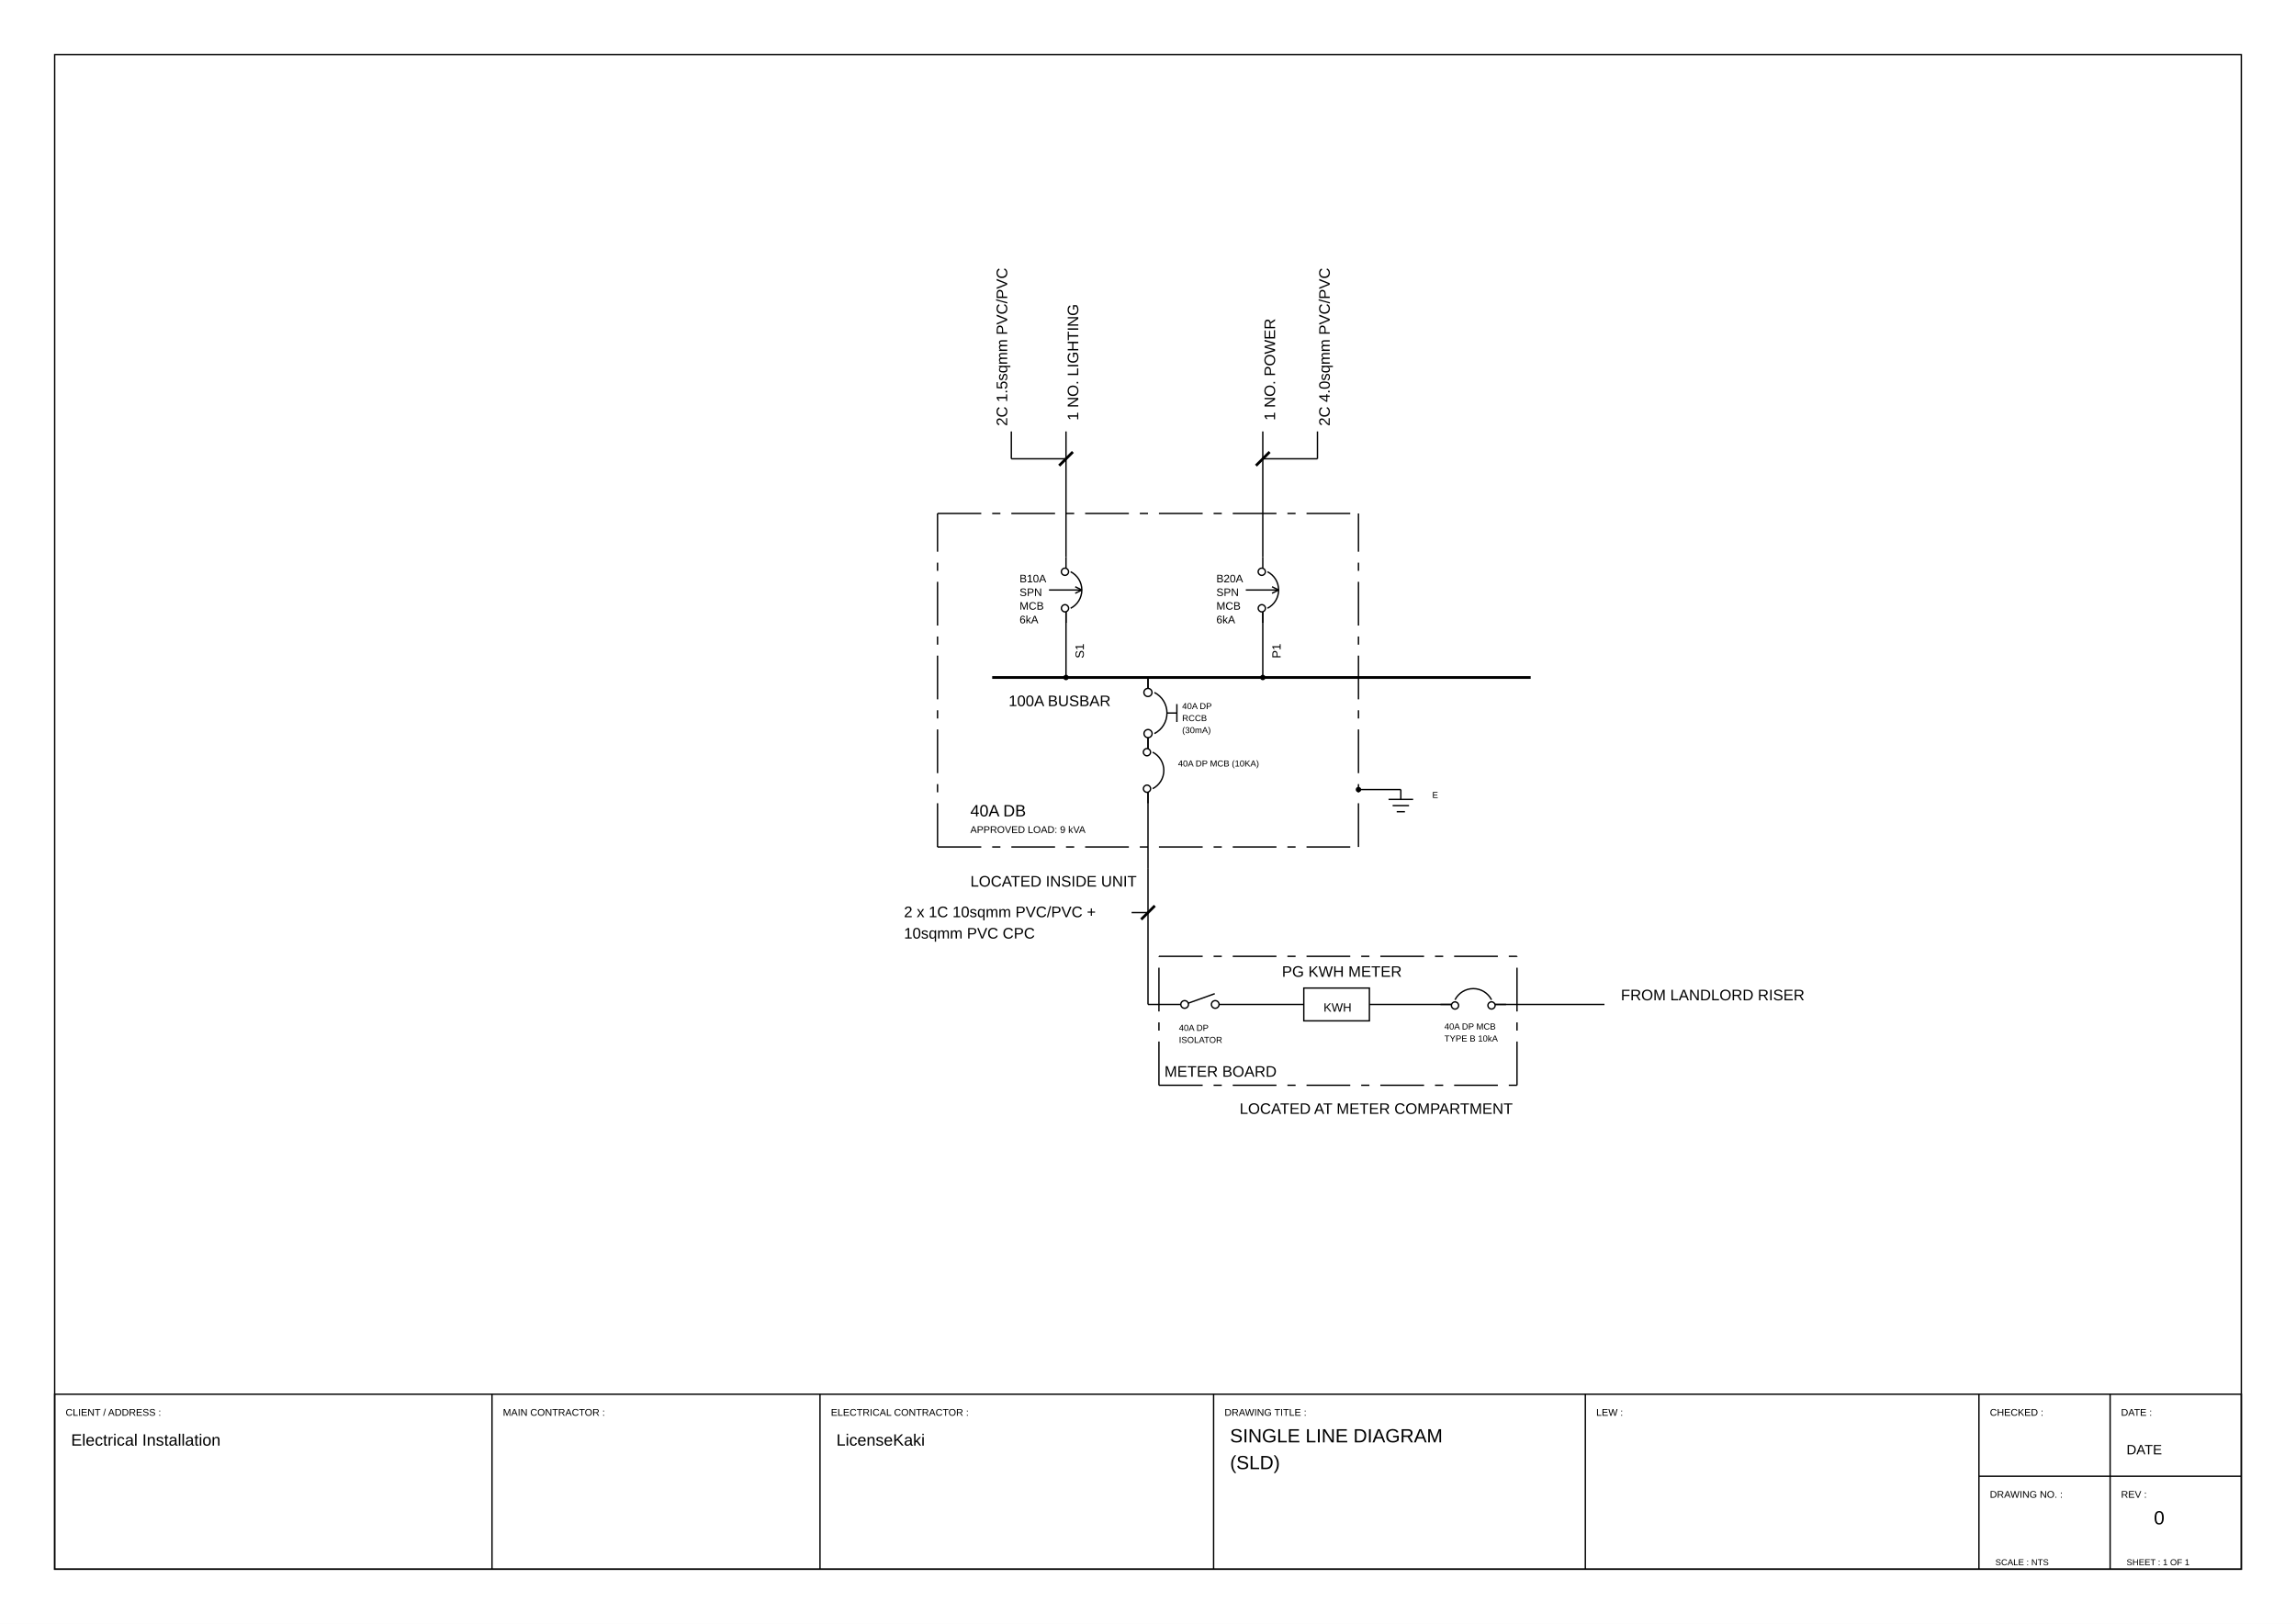
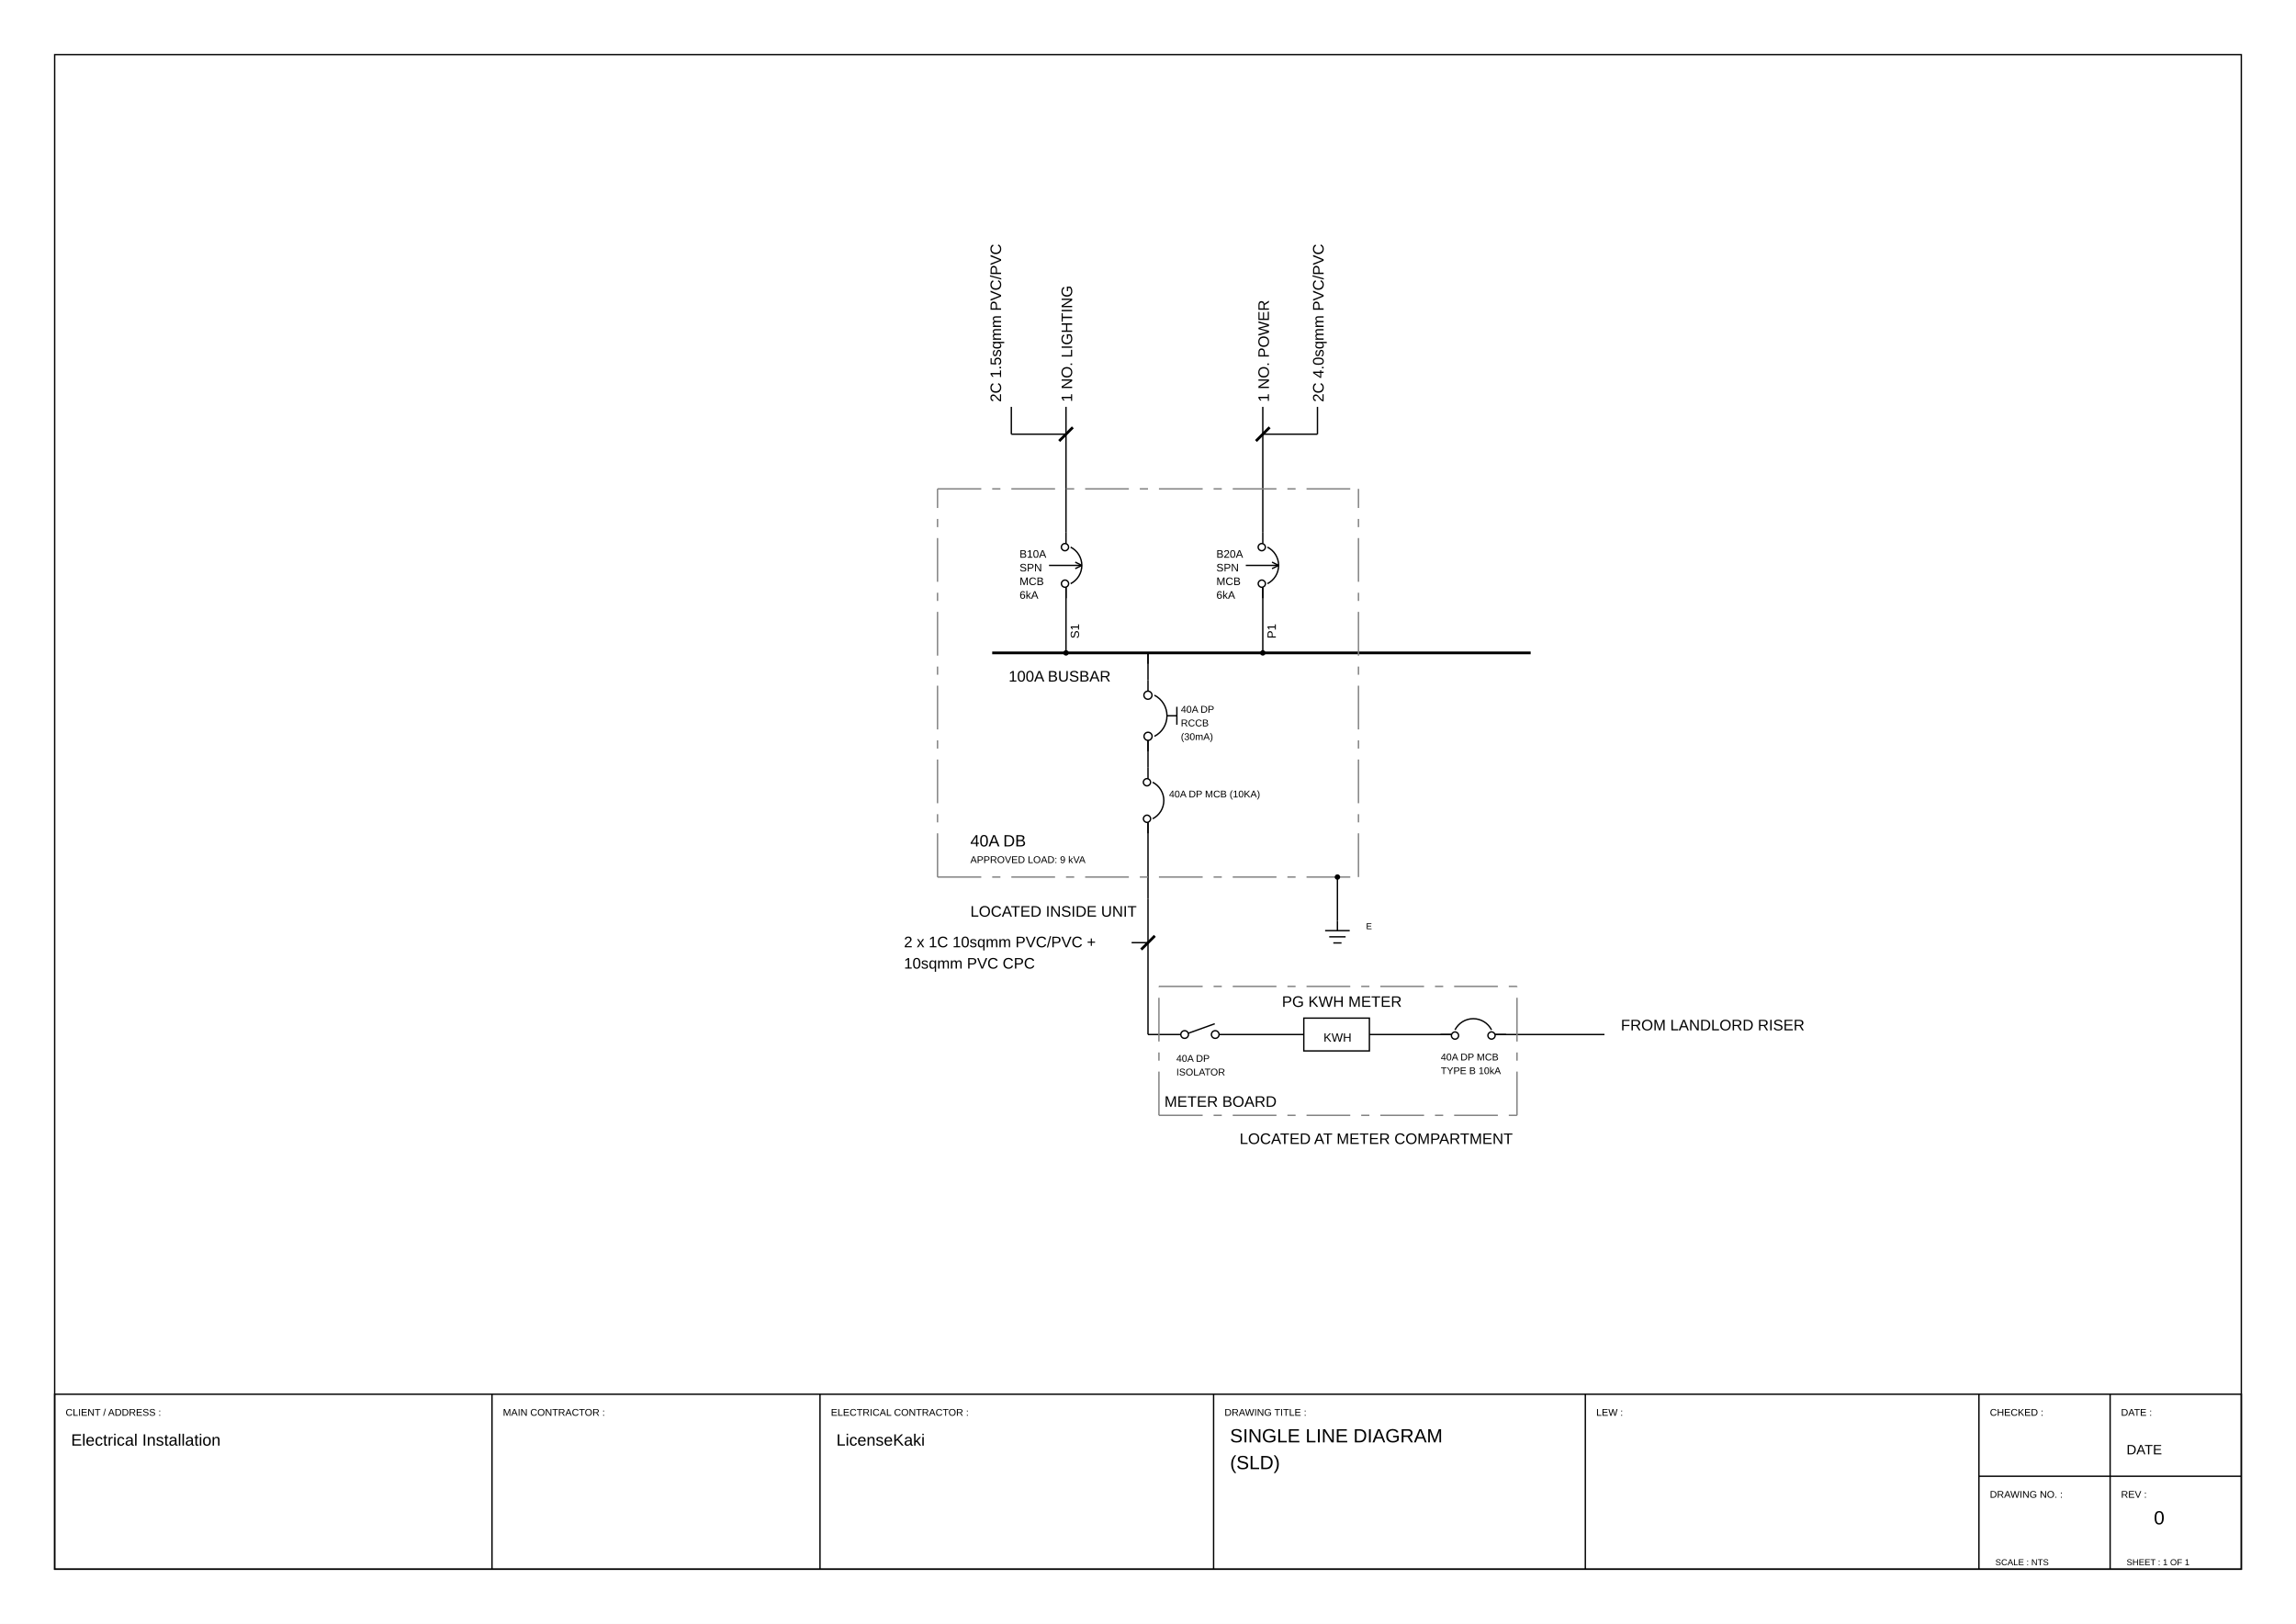
<svg xmlns="http://www.w3.org/2000/svg" viewBox="0 0 420.0 297.0" width="420.0mm" height="297.0mm">
  <rect width="420.0" height="297.0" fill="white" />
  <polygon points="10.00,287.00 410.00,287.00 410.00,10.00 10.00,10.00" stroke="#000000" stroke-width="0.25" fill="none" />
  <polygon points="10.00,287.00 410.00,287.00 410.00,255.00 10.00,255.00" stroke="#000000" stroke-width="0.25" fill="none" />
  <line x1="90.00" y1="255.00" x2="90.00" y2="287.00" stroke="#000000" stroke-width="0.25" fill="none" />
  <line x1="150.00" y1="255.00" x2="150.00" y2="287.00" stroke="#000000" stroke-width="0.25" fill="none" />
  <line x1="222.00" y1="255.00" x2="222.00" y2="287.00" stroke="#000000" stroke-width="0.25" fill="none" />
  <line x1="290.00" y1="255.00" x2="290.00" y2="287.00" stroke="#000000" stroke-width="0.25" fill="none" />
  <line x1="362.00" y1="255.00" x2="362.00" y2="287.00" stroke="#000000" stroke-width="0.25" fill="none" />
  <line x1="362.00" y1="270.00" x2="410.00" y2="270.00" stroke="#000000" stroke-width="0.25" fill="none" />
  <line x1="386.00" y1="255.00" x2="386.00" y2="287.00" stroke="#000000" stroke-width="0.25" fill="none" />
  <text x="12.00" y="258.94" font-family="Arial, Helvetica, sans-serif" font-size="1.8" fill="#000000">CLIENT / ADDRESS :</text>
  <text x="92.00" y="258.94" font-family="Arial, Helvetica, sans-serif" font-size="1.8" fill="#000000">MAIN CONTRACTOR :</text>
  <text x="152.00" y="258.94" font-family="Arial, Helvetica, sans-serif" font-size="1.8" fill="#000000">ELECTRICAL CONTRACTOR :</text>
  <text x="224.00" y="258.94" font-family="Arial, Helvetica, sans-serif" font-size="1.8" fill="#000000">DRAWING TITLE :</text>
  <text x="292.00" y="258.94" font-family="Arial, Helvetica, sans-serif" font-size="1.8" fill="#000000">LEW :</text>
  <text x="364.00" y="258.94" font-family="Arial, Helvetica, sans-serif" font-size="1.8" fill="#000000">CHECKED :</text>
  <text x="388.00" y="258.94" font-family="Arial, Helvetica, sans-serif" font-size="1.8" fill="#000000">DATE :</text>
  <text x="364.00" y="273.94" font-family="Arial, Helvetica, sans-serif" font-size="1.8" fill="#000000">DRAWING NO. :</text>
  <text x="388.00" y="273.94" font-family="Arial, Helvetica, sans-serif" font-size="1.8" fill="#000000">REV :</text>
-   <circle cx="222.30" cy="183.71" r="0.70" stroke="#000000" stroke-width="0.25" fill="none" />
-   <circle cx="216.70" cy="183.71" r="0.70" stroke="#000000" stroke-width="0.25" fill="none" />
-   <polyline points="217.36,183.48 222.21,181.74" stroke="#000000" stroke-width="0.25" fill="none" />
-   <text x="215.66" y="188.54" font-family="Arial, Helvetica, sans-serif" font-size="1.6" fill="#000000">
-     <tspan x="215.66">40A DP</tspan>
-     <tspan x="215.66" dy="2.2">ISOLATOR</tspan>
-   </text>
-   <polygon points="238.50,180.71 250.50,180.71 250.50,186.71 238.50,186.71" stroke="#000000" stroke-width="0.25" fill="none" />
-   <text x="242.10" y="185.02" font-family="Arial, Helvetica, sans-serif" font-size="2.2" fill="#000000">KWH</text>
-   <text x="234.50" y="178.65" font-family="Arial, Helvetica, sans-serif" font-size="2.8" fill="#000000">PG KWH METER</text>
-   <path d="M 272.84,182.86 A 3.75,3.75 0 0,0 266.16,182.86" stroke="#000000" stroke-width="0.25" fill="none" />
-   <circle cx="266.16" cy="183.90" r="0.66" stroke="#000000" stroke-width="0.25" fill="none" />
-   <circle cx="272.84" cy="183.89" r="0.66" stroke="#000000" stroke-width="0.25" fill="none" />
-   <line x1="265.50" y1="183.71" x2="263.50" y2="183.71" stroke="#000000" stroke-width="0.25" fill="none" />
-   <line x1="273.50" y1="183.71" x2="275.50" y2="183.71" stroke="#000000" stroke-width="0.25" fill="none" />
-   <text x="264.22" y="188.29" font-family="Arial, Helvetica, sans-serif" font-size="1.6" fill="#000000">
-     <tspan x="264.22">40A DP MCB</tspan>
-     <tspan x="264.22" dy="2.2">TYPE B 10kA</tspan>
-   </text>
-   <text x="296.50" y="182.95" font-family="Arial, Helvetica, sans-serif" font-size="2.8" fill="#000000">FROM LANDLORD RISER</text>
-   <text x="165.36" y="167.75" font-family="Arial, Helvetica, sans-serif" font-size="2.8" fill="#000000">
+   <circle cx="222.30" cy="189.21" r="0.70" stroke="#000000" stroke-width="0.25" fill="none" />
+   <circle cx="216.70" cy="189.21" r="0.70" stroke="#000000" stroke-width="0.25" fill="none" />
+   <polyline points="217.36,188.98 222.21,187.24" stroke="#000000" stroke-width="0.25" fill="none" />
+   <text x="215.18" y="194.20" font-family="Arial, Helvetica, sans-serif" font-size="1.8" fill="#000000">
+     <tspan x="215.18">40A DP</tspan>
+     <tspan x="215.18" dy="2.5">ISOLATOR</tspan>
+   </text>
+   <polygon points="238.50,186.21 250.50,186.21 250.50,192.21 238.50,192.21" stroke="#000000" stroke-width="0.25" fill="none" />
+   <text x="242.10" y="190.52" font-family="Arial, Helvetica, sans-serif" font-size="2.2" fill="#000000">KWH</text>
+   <text x="234.50" y="184.15" font-family="Arial, Helvetica, sans-serif" font-size="2.8" fill="#000000">PG KWH METER</text>
+   <path d="M 272.84,188.36 A 3.75,3.75 0 0,0 266.16,188.36" stroke="#000000" stroke-width="0.25" fill="none" />
+   <circle cx="266.16" cy="189.40" r="0.66" stroke="#000000" stroke-width="0.25" fill="none" />
+   <circle cx="272.84" cy="189.39" r="0.66" stroke="#000000" stroke-width="0.25" fill="none" />
+   <line x1="265.50" y1="189.21" x2="263.50" y2="189.21" stroke="#000000" stroke-width="0.25" fill="none" />
+   <line x1="273.50" y1="189.21" x2="275.50" y2="189.21" stroke="#000000" stroke-width="0.25" fill="none" />
+   <text x="263.56" y="193.95" font-family="Arial, Helvetica, sans-serif" font-size="1.8" fill="#000000">
+     <tspan x="263.56">40A DP MCB</tspan>
+     <tspan x="263.56" dy="2.5">TYPE B 10kA</tspan>
+   </text>
+   <text x="296.50" y="188.45" font-family="Arial, Helvetica, sans-serif" font-size="2.8" fill="#000000">FROM LANDLORD RISER</text>
+   <text x="165.36" y="173.25" font-family="Arial, Helvetica, sans-serif" font-size="2.8" fill="#000000">
    <tspan x="165.36">2 x 1C 10sqmm PVC/PVC +</tspan>
    <tspan x="165.36" dy="3.9">10sqmm PVC CPC</tspan>
  </text>
-   <text x="213.00" y="196.93" font-family="Arial, Helvetica, sans-serif" font-size="2.8" fill="#000000">METER BOARD</text>
-   <text x="226.75" y="203.73" font-family="Arial, Helvetica, sans-serif" font-size="2.8" fill="#000000">LOCATED AT METER COMPARTMENT</text>
-   <path d="M 210.85,144.25 A 3.75,3.75 0 0,0 210.85,137.57" stroke="#000000" stroke-width="0.25" fill="none" />
-   <circle cx="209.81" cy="137.57" r="0.66" stroke="#000000" stroke-width="0.25" fill="none" />
-   <circle cx="209.82" cy="144.25" r="0.66" stroke="#000000" stroke-width="0.25" fill="none" />
-   <line x1="210.00" y1="144.91" x2="210.00" y2="146.91" stroke="#000000" stroke-width="0.25" fill="none" />
-   <line x1="210.00" y1="136.91" x2="210.00" y2="134.91" stroke="#000000" stroke-width="0.25" fill="none" />
-   <text x="215.50" y="140.19" font-family="Arial, Helvetica, sans-serif" font-size="1.6" fill="#000000">40A DP MCB (10KA)</text>
-   <path d="M 211.17,134.17 A 4.22,4.22 0 0,0 211.17,126.65" stroke="#000000" stroke-width="0.25" fill="none" />
-   <circle cx="209.99" cy="126.65" r="0.74" stroke="#000000" stroke-width="0.25" fill="none" />
-   <circle cx="210.01" cy="134.17" r="0.74" stroke="#000000" stroke-width="0.25" fill="none" />
-   <line x1="213.47" y1="130.41" x2="215.28" y2="130.41" stroke="#000000" stroke-width="0.25" fill="none" />
-   <line x1="215.28" y1="132.05" x2="215.28" y2="128.77" stroke="#000000" stroke-width="0.25" fill="none" />
-   <line x1="210.00" y1="134.91" x2="210.00" y2="136.91" stroke="#000000" stroke-width="0.25" fill="none" />
-   <line x1="210.00" y1="125.91" x2="210.00" y2="123.91" stroke="#000000" stroke-width="0.25" fill="none" />
-   <text x="216.25" y="129.69" font-family="Arial, Helvetica, sans-serif" font-size="1.6" fill="#000000">
-     <tspan x="216.25">40A DP</tspan>
-     <tspan x="216.25" dy="2.2">RCCB </tspan>
-     <tspan x="216.25" dy="2.2">(30mA)</tspan>
-   </text>
-   <line x1="181.50" y1="123.91" x2="280.00" y2="123.91" stroke="#000000" stroke-width="0.50" fill="none" />
-   <text x="184.50" y="129.15" font-family="Arial, Helvetica, sans-serif" font-size="2.8" fill="#000000">100A BUSBAR</text>
-   <text x="196.50" y="122.17" font-family="Arial, Helvetica, sans-serif" font-size="2.2" fill="#000000" transform="rotate(-90.0,196.50,120.41)">S1</text>
-   <path d="M 195.85,111.25 A 3.75,3.75 0 0,0 195.85,104.57" stroke="#000000" stroke-width="0.25" fill="none" />
-   <circle cx="194.81" cy="104.57" r="0.66" stroke="#000000" stroke-width="0.25" fill="none" />
-   <circle cx="194.82" cy="111.25" r="0.66" stroke="#000000" stroke-width="0.25" fill="none" />
-   <line x1="195.00" y1="111.91" x2="195.00" y2="113.91" stroke="#000000" stroke-width="0.25" fill="none" />
-   <line x1="195.00" y1="103.91" x2="195.00" y2="101.91" stroke="#000000" stroke-width="0.25" fill="none" />
-   <line x1="191.89" y1="107.91" x2="197.89" y2="107.91" stroke="#000000" stroke-width="0.25" fill="none" />
-   <line x1="197.89" y1="107.91" x2="196.69" y2="107.31" stroke="#000000" stroke-width="0.25" fill="none" />
-   <line x1="197.89" y1="107.91" x2="196.69" y2="108.51" stroke="#000000" stroke-width="0.25" fill="none" />
-   <text x="186.50" y="106.51" font-family="Arial, Helvetica, sans-serif" font-size="2.0" fill="#000000">B10A</text>
-   <text x="186.50" y="109.01" font-family="Arial, Helvetica, sans-serif" font-size="2.0" fill="#000000">SPN</text>
-   <text x="186.50" y="111.51" font-family="Arial, Helvetica, sans-serif" font-size="2.0" fill="#000000">MCB</text>
-   <text x="186.50" y="114.01" font-family="Arial, Helvetica, sans-serif" font-size="2.0" fill="#000000">6kA</text>
-   <text x="195.00" y="79.15" font-family="Arial, Helvetica, sans-serif" font-size="2.8" fill="#000000" transform="rotate(-90.0,195.00,76.91)">1 NO. LIGHTING</text>
-   <text x="232.50" y="122.17" font-family="Arial, Helvetica, sans-serif" font-size="2.2" fill="#000000" transform="rotate(-90.0,232.50,120.41)">P1</text>
-   <path d="M 231.85,111.25 A 3.75,3.75 0 0,0 231.85,104.57" stroke="#000000" stroke-width="0.25" fill="none" />
-   <circle cx="230.81" cy="104.57" r="0.66" stroke="#000000" stroke-width="0.25" fill="none" />
-   <circle cx="230.82" cy="111.25" r="0.66" stroke="#000000" stroke-width="0.25" fill="none" />
-   <line x1="231.00" y1="111.91" x2="231.00" y2="113.91" stroke="#000000" stroke-width="0.25" fill="none" />
-   <line x1="231.00" y1="103.91" x2="231.00" y2="101.91" stroke="#000000" stroke-width="0.25" fill="none" />
-   <line x1="227.89" y1="107.91" x2="233.89" y2="107.91" stroke="#000000" stroke-width="0.25" fill="none" />
-   <line x1="233.89" y1="107.91" x2="232.69" y2="107.31" stroke="#000000" stroke-width="0.25" fill="none" />
-   <line x1="233.89" y1="107.91" x2="232.69" y2="108.51" stroke="#000000" stroke-width="0.25" fill="none" />
-   <text x="222.50" y="106.51" font-family="Arial, Helvetica, sans-serif" font-size="2.0" fill="#000000">B20A</text>
-   <text x="222.50" y="109.01" font-family="Arial, Helvetica, sans-serif" font-size="2.0" fill="#000000">SPN</text>
-   <text x="222.50" y="111.51" font-family="Arial, Helvetica, sans-serif" font-size="2.0" fill="#000000">MCB</text>
-   <text x="222.50" y="114.01" font-family="Arial, Helvetica, sans-serif" font-size="2.0" fill="#000000">6kA</text>
-   <text x="231.00" y="79.15" font-family="Arial, Helvetica, sans-serif" font-size="2.8" fill="#000000" transform="rotate(-90.0,231.00,76.91)">1 NO. POWER</text>
-   <text x="182.00" y="80.15" font-family="Arial, Helvetica, sans-serif" font-size="2.8" fill="#000000" transform="rotate(-90.0,182.00,77.91)">2C 1.5sqmm PVC/PVC</text>
-   <text x="241.00" y="80.15" font-family="Arial, Helvetica, sans-serif" font-size="2.8" fill="#000000" transform="rotate(-90.0,241.00,77.91)">2C 4.0sqmm PVC/PVC</text>
-   <text x="177.50" y="149.31" font-family="Arial, Helvetica, sans-serif" font-size="3.0" fill="#000000">40A DB</text>
-   <text x="177.50" y="152.35" font-family="Arial, Helvetica, sans-serif" font-size="1.8" fill="#000000">APPROVED LOAD: 9 kVA</text>
-   <text x="177.50" y="162.15" font-family="Arial, Helvetica, sans-serif" font-size="2.8" fill="#000000">LOCATED INSIDE UNIT</text>
-   <line x1="256.25" y1="144.41" x2="256.25" y2="146.21" stroke="#000000" stroke-width="0.25" fill="none" />
-   <line x1="254.00" y1="146.21" x2="258.50" y2="146.21" stroke="#000000" stroke-width="0.25" fill="none" />
-   <line x1="254.75" y1="147.34" x2="257.75" y2="147.34" stroke="#000000" stroke-width="0.25" fill="none" />
-   <line x1="255.50" y1="148.46" x2="257.00" y2="148.46" stroke="#000000" stroke-width="0.25" fill="none" />
-   <text x="262.00" y="145.94" font-family="Arial, Helvetica, sans-serif" font-size="1.6" fill="#000000">E</text>
-   <line x1="210.00" y1="183.71" x2="216.00" y2="183.71" stroke="#000000" stroke-width="0.25" fill="none" />
-   <line x1="223.00" y1="183.71" x2="238.50" y2="183.71" stroke="#000000" stroke-width="0.25" fill="none" />
-   <line x1="250.50" y1="183.71" x2="265.50" y2="183.71" stroke="#000000" stroke-width="0.25" fill="none" />
-   <line x1="273.50" y1="183.71" x2="293.50" y2="183.71" stroke="#000000" stroke-width="0.25" fill="none" />
-   <line x1="210.00" y1="183.71" x2="210.00" y2="158.91" stroke="#000000" stroke-width="0.25" fill="none" />
-   <line x1="210.00" y1="166.91" x2="207.00" y2="166.91" stroke="#000000" stroke-width="0.25" fill="none" />
-   <line x1="210.00" y1="158.91" x2="210.00" y2="144.91" stroke="#000000" stroke-width="0.25" fill="none" />
-   <line x1="210.00" y1="125.91" x2="210.00" y2="123.91" stroke="#000000" stroke-width="0.25" fill="none" />
-   <line x1="195.00" y1="123.91" x2="195.00" y2="111.91" stroke="#000000" stroke-width="0.25" fill="none" />
-   <line x1="195.00" y1="101.91" x2="195.00" y2="78.91" stroke="#000000" stroke-width="0.25" fill="none" />
-   <line x1="231.00" y1="123.91" x2="231.00" y2="111.91" stroke="#000000" stroke-width="0.25" fill="none" />
-   <line x1="231.00" y1="101.91" x2="231.00" y2="78.91" stroke="#000000" stroke-width="0.25" fill="none" />
-   <line x1="185.00" y1="83.91" x2="195.00" y2="83.91" stroke="#000000" stroke-width="0.25" fill="none" />
-   <line x1="185.00" y1="83.91" x2="185.00" y2="78.91" stroke="#000000" stroke-width="0.25" fill="none" />
-   <line x1="231.00" y1="83.91" x2="241.00" y2="83.91" stroke="#000000" stroke-width="0.25" fill="none" />
-   <line x1="241.00" y1="83.91" x2="241.00" y2="78.91" stroke="#000000" stroke-width="0.25" fill="none" />
-   <line x1="248.50" y1="144.41" x2="256.25" y2="144.41" stroke="#000000" stroke-width="0.25" fill="none" />
-   <line x1="208.75" y1="168.16" x2="211.25" y2="165.66" stroke="#000000" stroke-width="0.50" fill="none" />
-   <line x1="193.75" y1="85.16" x2="196.25" y2="82.66" stroke="#000000" stroke-width="0.50" fill="none" />
-   <line x1="229.75" y1="85.16" x2="232.25" y2="82.66" stroke="#000000" stroke-width="0.50" fill="none" />
-   <line x1="212.00" y1="198.49" x2="220.00" y2="198.49" stroke="#000000" stroke-width="0.25" fill="none" />
-   <line x1="222.00" y1="198.49" x2="223.50" y2="198.49" stroke="#000000" stroke-width="0.25" fill="none" />
-   <line x1="225.50" y1="198.49" x2="233.50" y2="198.49" stroke="#000000" stroke-width="0.25" fill="none" />
-   <line x1="235.50" y1="198.49" x2="237.00" y2="198.49" stroke="#000000" stroke-width="0.25" fill="none" />
-   <line x1="239.00" y1="198.49" x2="247.00" y2="198.49" stroke="#000000" stroke-width="0.25" fill="none" />
-   <line x1="249.00" y1="198.49" x2="250.50" y2="198.49" stroke="#000000" stroke-width="0.25" fill="none" />
-   <line x1="252.50" y1="198.49" x2="260.50" y2="198.49" stroke="#000000" stroke-width="0.25" fill="none" />
-   <line x1="262.50" y1="198.49" x2="264.00" y2="198.49" stroke="#000000" stroke-width="0.25" fill="none" />
-   <line x1="266.00" y1="198.49" x2="274.00" y2="198.49" stroke="#000000" stroke-width="0.25" fill="none" />
-   <line x1="276.00" y1="198.49" x2="277.50" y2="198.49" stroke="#000000" stroke-width="0.25" fill="none" />
-   <line x1="212.00" y1="174.91" x2="220.00" y2="174.91" stroke="#000000" stroke-width="0.25" fill="none" />
-   <line x1="222.00" y1="174.91" x2="223.50" y2="174.91" stroke="#000000" stroke-width="0.25" fill="none" />
-   <line x1="225.50" y1="174.91" x2="233.50" y2="174.91" stroke="#000000" stroke-width="0.25" fill="none" />
-   <line x1="235.50" y1="174.91" x2="237.00" y2="174.91" stroke="#000000" stroke-width="0.25" fill="none" />
-   <line x1="239.00" y1="174.91" x2="247.00" y2="174.91" stroke="#000000" stroke-width="0.25" fill="none" />
-   <line x1="249.00" y1="174.91" x2="250.50" y2="174.91" stroke="#000000" stroke-width="0.25" fill="none" />
-   <line x1="252.50" y1="174.91" x2="260.50" y2="174.91" stroke="#000000" stroke-width="0.25" fill="none" />
-   <line x1="262.50" y1="174.91" x2="264.00" y2="174.91" stroke="#000000" stroke-width="0.25" fill="none" />
-   <line x1="266.00" y1="174.91" x2="274.00" y2="174.91" stroke="#000000" stroke-width="0.25" fill="none" />
-   <line x1="276.00" y1="174.91" x2="277.50" y2="174.91" stroke="#000000" stroke-width="0.25" fill="none" />
-   <line x1="212.00" y1="198.49" x2="212.00" y2="190.49" stroke="#000000" stroke-width="0.25" fill="none" />
-   <line x1="212.00" y1="188.49" x2="212.00" y2="186.99" stroke="#000000" stroke-width="0.25" fill="none" />
-   <line x1="212.00" y1="184.99" x2="212.00" y2="176.99" stroke="#000000" stroke-width="0.25" fill="none" />
-   <line x1="212.00" y1="174.99" x2="212.00" y2="174.91" stroke="#000000" stroke-width="0.25" fill="none" />
-   <line x1="277.50" y1="198.49" x2="277.50" y2="190.49" stroke="#000000" stroke-width="0.25" fill="none" />
-   <line x1="277.50" y1="188.49" x2="277.50" y2="186.99" stroke="#000000" stroke-width="0.25" fill="none" />
-   <line x1="277.50" y1="184.99" x2="277.50" y2="176.99" stroke="#000000" stroke-width="0.25" fill="none" />
-   <line x1="277.50" y1="174.99" x2="277.50" y2="174.91" stroke="#000000" stroke-width="0.25" fill="none" />
-   <line x1="171.50" y1="154.91" x2="179.50" y2="154.91" stroke="#000000" stroke-width="0.25" fill="none" />
-   <line x1="181.50" y1="154.91" x2="183.00" y2="154.91" stroke="#000000" stroke-width="0.25" fill="none" />
-   <line x1="185.00" y1="154.91" x2="193.00" y2="154.91" stroke="#000000" stroke-width="0.25" fill="none" />
-   <line x1="195.00" y1="154.91" x2="196.50" y2="154.91" stroke="#000000" stroke-width="0.25" fill="none" />
-   <line x1="198.50" y1="154.91" x2="206.50" y2="154.91" stroke="#000000" stroke-width="0.25" fill="none" />
-   <line x1="208.50" y1="154.91" x2="210.00" y2="154.91" stroke="#000000" stroke-width="0.25" fill="none" />
-   <line x1="212.00" y1="154.91" x2="220.00" y2="154.91" stroke="#000000" stroke-width="0.25" fill="none" />
-   <line x1="222.00" y1="154.91" x2="223.50" y2="154.91" stroke="#000000" stroke-width="0.25" fill="none" />
-   <line x1="225.50" y1="154.91" x2="233.50" y2="154.91" stroke="#000000" stroke-width="0.25" fill="none" />
-   <line x1="235.50" y1="154.91" x2="237.00" y2="154.91" stroke="#000000" stroke-width="0.25" fill="none" />
-   <line x1="239.00" y1="154.91" x2="247.00" y2="154.91" stroke="#000000" stroke-width="0.25" fill="none" />
-   <line x1="171.50" y1="93.91" x2="179.50" y2="93.91" stroke="#000000" stroke-width="0.25" fill="none" />
-   <line x1="181.50" y1="93.91" x2="183.00" y2="93.91" stroke="#000000" stroke-width="0.25" fill="none" />
-   <line x1="185.00" y1="93.91" x2="193.00" y2="93.91" stroke="#000000" stroke-width="0.25" fill="none" />
-   <line x1="195.00" y1="93.91" x2="196.50" y2="93.91" stroke="#000000" stroke-width="0.25" fill="none" />
-   <line x1="198.50" y1="93.91" x2="206.50" y2="93.91" stroke="#000000" stroke-width="0.25" fill="none" />
-   <line x1="208.50" y1="93.91" x2="210.00" y2="93.91" stroke="#000000" stroke-width="0.25" fill="none" />
-   <line x1="212.00" y1="93.91" x2="220.00" y2="93.91" stroke="#000000" stroke-width="0.25" fill="none" />
-   <line x1="222.00" y1="93.91" x2="223.50" y2="93.91" stroke="#000000" stroke-width="0.25" fill="none" />
-   <line x1="225.50" y1="93.91" x2="233.50" y2="93.91" stroke="#000000" stroke-width="0.25" fill="none" />
-   <line x1="235.50" y1="93.91" x2="237.00" y2="93.91" stroke="#000000" stroke-width="0.25" fill="none" />
-   <line x1="239.00" y1="93.91" x2="247.00" y2="93.91" stroke="#000000" stroke-width="0.25" fill="none" />
-   <line x1="171.50" y1="154.91" x2="171.50" y2="146.91" stroke="#000000" stroke-width="0.25" fill="none" />
-   <line x1="171.50" y1="144.91" x2="171.50" y2="143.41" stroke="#000000" stroke-width="0.25" fill="none" />
-   <line x1="171.50" y1="141.41" x2="171.50" y2="133.41" stroke="#000000" stroke-width="0.25" fill="none" />
-   <line x1="171.50" y1="131.41" x2="171.50" y2="129.91" stroke="#000000" stroke-width="0.25" fill="none" />
-   <line x1="171.50" y1="127.91" x2="171.50" y2="119.91" stroke="#000000" stroke-width="0.25" fill="none" />
-   <line x1="171.50" y1="117.91" x2="171.50" y2="116.41" stroke="#000000" stroke-width="0.25" fill="none" />
-   <line x1="171.50" y1="114.41" x2="171.50" y2="106.41" stroke="#000000" stroke-width="0.25" fill="none" />
-   <line x1="171.50" y1="104.41" x2="171.50" y2="102.91" stroke="#000000" stroke-width="0.25" fill="none" />
-   <line x1="171.50" y1="100.91" x2="171.50" y2="93.91" stroke="#000000" stroke-width="0.25" fill="none" />
-   <line x1="248.50" y1="154.91" x2="248.50" y2="146.91" stroke="#000000" stroke-width="0.25" fill="none" />
-   <line x1="248.50" y1="144.91" x2="248.50" y2="143.41" stroke="#000000" stroke-width="0.25" fill="none" />
-   <line x1="248.50" y1="141.41" x2="248.50" y2="133.41" stroke="#000000" stroke-width="0.25" fill="none" />
-   <line x1="248.50" y1="131.41" x2="248.50" y2="129.91" stroke="#000000" stroke-width="0.25" fill="none" />
-   <line x1="248.50" y1="127.91" x2="248.50" y2="119.91" stroke="#000000" stroke-width="0.25" fill="none" />
-   <line x1="248.50" y1="117.91" x2="248.50" y2="116.41" stroke="#000000" stroke-width="0.25" fill="none" />
-   <line x1="248.50" y1="114.41" x2="248.50" y2="106.41" stroke="#000000" stroke-width="0.25" fill="none" />
-   <line x1="248.50" y1="104.41" x2="248.50" y2="102.91" stroke="#000000" stroke-width="0.25" fill="none" />
-   <line x1="248.50" y1="100.91" x2="248.50" y2="93.91" stroke="#000000" stroke-width="0.25" fill="none" />
-   <circle cx="195.00" cy="123.91" r="0.50" fill="rgb(0,0,0)" stroke="none" />
-   <circle cx="231.00" cy="123.91" r="0.50" fill="rgb(0,0,0)" stroke="none" />
-   <circle cx="248.50" cy="144.41" r="0.50" fill="rgb(0,0,0)" stroke="none" />
+   <text x="213.00" y="202.43" font-family="Arial, Helvetica, sans-serif" font-size="2.8" fill="#000000">METER BOARD</text>
+   <text x="226.75" y="209.23" font-family="Arial, Helvetica, sans-serif" font-size="2.8" fill="#000000">LOCATED AT METER COMPARTMENT</text>
+   <path d="M 210.85,149.75 A 3.75,3.75 0 0,0 210.85,143.07" stroke="#000000" stroke-width="0.25" fill="none" />
+   <circle cx="209.81" cy="143.07" r="0.66" stroke="#000000" stroke-width="0.25" fill="none" />
+   <circle cx="209.82" cy="149.75" r="0.66" stroke="#000000" stroke-width="0.25" fill="none" />
+   <line x1="210.00" y1="150.41" x2="210.00" y2="152.41" stroke="#000000" stroke-width="0.25" fill="none" />
+   <line x1="210.00" y1="142.41" x2="210.00" y2="140.41" stroke="#000000" stroke-width="0.25" fill="none" />
+   <text x="213.85" y="145.85" font-family="Arial, Helvetica, sans-serif" font-size="1.8" fill="#000000">40A DP MCB (10KA)</text>
+   <path d="M 211.17,134.67 A 4.22,4.22 0 0,0 211.17,127.15" stroke="#000000" stroke-width="0.25" fill="none" />
+   <circle cx="209.99" cy="127.15" r="0.74" stroke="#000000" stroke-width="0.25" fill="none" />
+   <circle cx="210.01" cy="134.67" r="0.74" stroke="#000000" stroke-width="0.25" fill="none" />
+   <line x1="213.47" y1="130.91" x2="215.28" y2="130.91" stroke="#000000" stroke-width="0.25" fill="none" />
+   <line x1="215.28" y1="132.55" x2="215.28" y2="129.27" stroke="#000000" stroke-width="0.25" fill="none" />
+   <line x1="210.00" y1="135.41" x2="210.00" y2="137.41" stroke="#000000" stroke-width="0.25" fill="none" />
+   <line x1="210.00" y1="126.41" x2="210.00" y2="124.41" stroke="#000000" stroke-width="0.25" fill="none" />
+   <text x="216.01" y="130.35" font-family="Arial, Helvetica, sans-serif" font-size="1.8" fill="#000000">
+     <tspan x="216.01">40A DP</tspan>
+     <tspan x="216.01" dy="2.5">RCCB </tspan>
+     <tspan x="216.01" dy="2.5">(30mA)</tspan>
+   </text>
+   <line x1="181.50" y1="119.41" x2="280.00" y2="119.41" stroke="#000000" stroke-width="0.50" fill="none" />
+   <text x="184.50" y="124.65" font-family="Arial, Helvetica, sans-serif" font-size="2.8" fill="#000000">100A BUSBAR</text>
+   <text x="196.50" y="117.67" font-family="Arial, Helvetica, sans-serif" font-size="2.2" fill="#000000" transform="rotate(-90.0,196.50,116.79)">S1</text>
+   <path d="M 195.85,106.75 A 3.75,3.75 0 0,0 195.85,100.07" stroke="#000000" stroke-width="0.25" fill="none" />
+   <circle cx="194.81" cy="100.07" r="0.66" stroke="#000000" stroke-width="0.25" fill="none" />
+   <circle cx="194.82" cy="106.75" r="0.66" stroke="#000000" stroke-width="0.25" fill="none" />
+   <line x1="195.00" y1="107.41" x2="195.00" y2="109.41" stroke="#000000" stroke-width="0.25" fill="none" />
+   <line x1="195.00" y1="99.41" x2="195.00" y2="97.41" stroke="#000000" stroke-width="0.25" fill="none" />
+   <line x1="191.89" y1="103.41" x2="197.89" y2="103.41" stroke="#000000" stroke-width="0.25" fill="none" />
+   <line x1="197.89" y1="103.41" x2="196.69" y2="102.81" stroke="#000000" stroke-width="0.25" fill="none" />
+   <line x1="197.89" y1="103.41" x2="196.69" y2="104.01" stroke="#000000" stroke-width="0.25" fill="none" />
+   <text x="186.50" y="102.01" font-family="Arial, Helvetica, sans-serif" font-size="2.0" fill="#000000">B10A</text>
+   <text x="186.50" y="104.51" font-family="Arial, Helvetica, sans-serif" font-size="2.0" fill="#000000">SPN</text>
+   <text x="186.50" y="107.01" font-family="Arial, Helvetica, sans-serif" font-size="2.0" fill="#000000">MCB</text>
+   <text x="186.50" y="109.51" font-family="Arial, Helvetica, sans-serif" font-size="2.0" fill="#000000">6kA</text>
+   <text x="195.00" y="74.65" font-family="Arial, Helvetica, sans-serif" font-size="2.8" fill="#000000" transform="rotate(-90.0,195.00,73.53)">1 NO. LIGHTING</text>
+   <text x="232.50" y="117.67" font-family="Arial, Helvetica, sans-serif" font-size="2.2" fill="#000000" transform="rotate(-90.0,232.50,116.79)">P1</text>
+   <path d="M 231.85,106.75 A 3.75,3.75 0 0,0 231.85,100.07" stroke="#000000" stroke-width="0.25" fill="none" />
+   <circle cx="230.81" cy="100.07" r="0.66" stroke="#000000" stroke-width="0.25" fill="none" />
+   <circle cx="230.82" cy="106.75" r="0.66" stroke="#000000" stroke-width="0.25" fill="none" />
+   <line x1="231.00" y1="107.41" x2="231.00" y2="109.41" stroke="#000000" stroke-width="0.25" fill="none" />
+   <line x1="231.00" y1="99.41" x2="231.00" y2="97.41" stroke="#000000" stroke-width="0.25" fill="none" />
+   <line x1="227.89" y1="103.41" x2="233.89" y2="103.41" stroke="#000000" stroke-width="0.25" fill="none" />
+   <line x1="233.89" y1="103.41" x2="232.69" y2="102.81" stroke="#000000" stroke-width="0.25" fill="none" />
+   <line x1="233.89" y1="103.41" x2="232.69" y2="104.01" stroke="#000000" stroke-width="0.25" fill="none" />
+   <text x="222.50" y="102.01" font-family="Arial, Helvetica, sans-serif" font-size="2.0" fill="#000000">B20A</text>
+   <text x="222.50" y="104.51" font-family="Arial, Helvetica, sans-serif" font-size="2.0" fill="#000000">SPN</text>
+   <text x="222.50" y="107.01" font-family="Arial, Helvetica, sans-serif" font-size="2.0" fill="#000000">MCB</text>
+   <text x="222.50" y="109.51" font-family="Arial, Helvetica, sans-serif" font-size="2.0" fill="#000000">6kA</text>
+   <text x="231.00" y="74.65" font-family="Arial, Helvetica, sans-serif" font-size="2.8" fill="#000000" transform="rotate(-90.0,231.00,73.53)">1 NO. POWER</text>
+   <text x="182.00" y="74.65" font-family="Arial, Helvetica, sans-serif" font-size="2.8" fill="#000000" transform="rotate(-90.0,182.00,73.53)">2C 1.5sqmm PVC/PVC</text>
+   <text x="241.00" y="74.65" font-family="Arial, Helvetica, sans-serif" font-size="2.8" fill="#000000" transform="rotate(-90.0,241.00,73.53)">2C 4.0sqmm PVC/PVC</text>
+   <text x="177.50" y="154.81" font-family="Arial, Helvetica, sans-serif" font-size="3.0" fill="#000000">40A DB</text>
+   <text x="177.50" y="157.85" font-family="Arial, Helvetica, sans-serif" font-size="1.8" fill="#000000">APPROVED LOAD: 9 kVA</text>
+   <text x="177.50" y="167.65" font-family="Arial, Helvetica, sans-serif" font-size="2.8" fill="#000000">LOCATED INSIDE UNIT</text>
+   <line x1="244.65" y1="168.41" x2="244.65" y2="170.21" stroke="#000000" stroke-width="0.25" fill="none" />
+   <line x1="242.40" y1="170.21" x2="246.90" y2="170.21" stroke="#000000" stroke-width="0.25" fill="none" />
+   <line x1="243.15" y1="171.34" x2="246.15" y2="171.34" stroke="#000000" stroke-width="0.25" fill="none" />
+   <line x1="243.90" y1="172.46" x2="245.40" y2="172.46" stroke="#000000" stroke-width="0.25" fill="none" />
+   <text x="249.90" y="169.94" font-family="Arial, Helvetica, sans-serif" font-size="1.6" fill="#000000">E</text>
+   <line x1="210.00" y1="189.21" x2="216.00" y2="189.21" stroke="#000000" stroke-width="0.25" fill="none" />
+   <line x1="223.00" y1="189.21" x2="238.50" y2="189.21" stroke="#000000" stroke-width="0.25" fill="none" />
+   <line x1="250.50" y1="189.21" x2="265.50" y2="189.21" stroke="#000000" stroke-width="0.25" fill="none" />
+   <line x1="273.50" y1="189.21" x2="293.50" y2="189.21" stroke="#000000" stroke-width="0.25" fill="none" />
+   <line x1="210.00" y1="189.21" x2="210.00" y2="164.41" stroke="#000000" stroke-width="0.25" fill="none" />
+   <line x1="210.00" y1="172.41" x2="207.00" y2="172.41" stroke="#000000" stroke-width="0.25" fill="none" />
+   <line x1="210.00" y1="164.41" x2="210.00" y2="150.41" stroke="#000000" stroke-width="0.25" fill="none" />
+   <line x1="210.00" y1="140.41" x2="210.00" y2="135.41" stroke="#000000" stroke-width="0.25" fill="none" />
+   <line x1="210.00" y1="124.41" x2="210.00" y2="119.41" stroke="#000000" stroke-width="0.25" fill="none" />
+   <line x1="210.00" y1="121.41" x2="210.00" y2="119.41" stroke="#000000" stroke-width="0.25" fill="none" />
+   <line x1="195.00" y1="119.41" x2="195.00" y2="107.41" stroke="#000000" stroke-width="0.25" fill="none" />
+   <line x1="195.00" y1="97.41" x2="195.00" y2="74.41" stroke="#000000" stroke-width="0.25" fill="none" />
+   <line x1="231.00" y1="119.41" x2="231.00" y2="107.41" stroke="#000000" stroke-width="0.25" fill="none" />
+   <line x1="231.00" y1="97.41" x2="231.00" y2="74.41" stroke="#000000" stroke-width="0.25" fill="none" />
+   <line x1="185.00" y1="79.41" x2="195.00" y2="79.41" stroke="#000000" stroke-width="0.25" fill="none" />
+   <line x1="185.00" y1="79.41" x2="185.00" y2="74.41" stroke="#000000" stroke-width="0.25" fill="none" />
+   <line x1="231.00" y1="79.41" x2="241.00" y2="79.41" stroke="#000000" stroke-width="0.25" fill="none" />
+   <line x1="241.00" y1="79.41" x2="241.00" y2="74.41" stroke="#000000" stroke-width="0.25" fill="none" />
+   <line x1="244.65" y1="160.41" x2="244.65" y2="168.41" stroke="#000000" stroke-width="0.25" fill="none" />
+   <line x1="208.75" y1="173.66" x2="211.25" y2="171.16" stroke="#000000" stroke-width="0.50" fill="none" />
+   <line x1="193.75" y1="80.66" x2="196.25" y2="78.16" stroke="#000000" stroke-width="0.50" fill="none" />
+   <line x1="229.75" y1="80.66" x2="232.25" y2="78.16" stroke="#000000" stroke-width="0.50" fill="none" />
+   <line x1="212.00" y1="203.99" x2="220.00" y2="203.99" stroke="#808080" stroke-width="0.25" fill="none" />
+   <line x1="222.00" y1="203.99" x2="223.50" y2="203.99" stroke="#808080" stroke-width="0.25" fill="none" />
+   <line x1="225.50" y1="203.99" x2="233.50" y2="203.99" stroke="#808080" stroke-width="0.25" fill="none" />
+   <line x1="235.50" y1="203.99" x2="237.00" y2="203.99" stroke="#808080" stroke-width="0.25" fill="none" />
+   <line x1="239.00" y1="203.99" x2="247.00" y2="203.99" stroke="#808080" stroke-width="0.25" fill="none" />
+   <line x1="249.00" y1="203.99" x2="250.50" y2="203.99" stroke="#808080" stroke-width="0.25" fill="none" />
+   <line x1="252.50" y1="203.99" x2="260.50" y2="203.99" stroke="#808080" stroke-width="0.25" fill="none" />
+   <line x1="262.50" y1="203.99" x2="264.00" y2="203.99" stroke="#808080" stroke-width="0.25" fill="none" />
+   <line x1="266.00" y1="203.99" x2="274.00" y2="203.99" stroke="#808080" stroke-width="0.25" fill="none" />
+   <line x1="276.00" y1="203.99" x2="277.50" y2="203.99" stroke="#808080" stroke-width="0.25" fill="none" />
+   <line x1="212.00" y1="180.41" x2="220.00" y2="180.41" stroke="#808080" stroke-width="0.25" fill="none" />
+   <line x1="222.00" y1="180.41" x2="223.50" y2="180.41" stroke="#808080" stroke-width="0.25" fill="none" />
+   <line x1="225.50" y1="180.41" x2="233.50" y2="180.41" stroke="#808080" stroke-width="0.25" fill="none" />
+   <line x1="235.50" y1="180.41" x2="237.00" y2="180.41" stroke="#808080" stroke-width="0.25" fill="none" />
+   <line x1="239.00" y1="180.41" x2="247.00" y2="180.41" stroke="#808080" stroke-width="0.25" fill="none" />
+   <line x1="249.00" y1="180.41" x2="250.50" y2="180.41" stroke="#808080" stroke-width="0.25" fill="none" />
+   <line x1="252.50" y1="180.41" x2="260.50" y2="180.41" stroke="#808080" stroke-width="0.25" fill="none" />
+   <line x1="262.50" y1="180.41" x2="264.00" y2="180.41" stroke="#808080" stroke-width="0.25" fill="none" />
+   <line x1="266.00" y1="180.41" x2="274.00" y2="180.41" stroke="#808080" stroke-width="0.25" fill="none" />
+   <line x1="276.00" y1="180.41" x2="277.50" y2="180.41" stroke="#808080" stroke-width="0.25" fill="none" />
+   <line x1="212.00" y1="203.99" x2="212.00" y2="195.99" stroke="#808080" stroke-width="0.25" fill="none" />
+   <line x1="212.00" y1="193.99" x2="212.00" y2="192.49" stroke="#808080" stroke-width="0.25" fill="none" />
+   <line x1="212.00" y1="190.49" x2="212.00" y2="182.49" stroke="#808080" stroke-width="0.25" fill="none" />
+   <line x1="212.00" y1="180.49" x2="212.00" y2="180.41" stroke="#808080" stroke-width="0.25" fill="none" />
+   <line x1="277.50" y1="203.99" x2="277.50" y2="195.99" stroke="#808080" stroke-width="0.25" fill="none" />
+   <line x1="277.50" y1="193.99" x2="277.50" y2="192.49" stroke="#808080" stroke-width="0.25" fill="none" />
+   <line x1="277.50" y1="190.49" x2="277.50" y2="182.49" stroke="#808080" stroke-width="0.25" fill="none" />
+   <line x1="277.50" y1="180.49" x2="277.50" y2="180.41" stroke="#808080" stroke-width="0.25" fill="none" />
+   <line x1="171.50" y1="160.41" x2="179.50" y2="160.41" stroke="#808080" stroke-width="0.25" fill="none" />
+   <line x1="181.50" y1="160.41" x2="183.00" y2="160.41" stroke="#808080" stroke-width="0.25" fill="none" />
+   <line x1="185.00" y1="160.41" x2="193.00" y2="160.41" stroke="#808080" stroke-width="0.25" fill="none" />
+   <line x1="195.00" y1="160.41" x2="196.50" y2="160.41" stroke="#808080" stroke-width="0.25" fill="none" />
+   <line x1="198.50" y1="160.41" x2="206.50" y2="160.41" stroke="#808080" stroke-width="0.25" fill="none" />
+   <line x1="208.50" y1="160.41" x2="210.00" y2="160.41" stroke="#808080" stroke-width="0.25" fill="none" />
+   <line x1="212.00" y1="160.41" x2="220.00" y2="160.41" stroke="#808080" stroke-width="0.25" fill="none" />
+   <line x1="222.00" y1="160.41" x2="223.50" y2="160.41" stroke="#808080" stroke-width="0.25" fill="none" />
+   <line x1="225.50" y1="160.41" x2="233.50" y2="160.41" stroke="#808080" stroke-width="0.25" fill="none" />
+   <line x1="235.50" y1="160.41" x2="237.00" y2="160.41" stroke="#808080" stroke-width="0.25" fill="none" />
+   <line x1="239.00" y1="160.41" x2="247.00" y2="160.41" stroke="#808080" stroke-width="0.25" fill="none" />
+   <line x1="171.50" y1="89.41" x2="179.50" y2="89.41" stroke="#808080" stroke-width="0.25" fill="none" />
+   <line x1="181.50" y1="89.41" x2="183.00" y2="89.41" stroke="#808080" stroke-width="0.25" fill="none" />
+   <line x1="185.00" y1="89.41" x2="193.00" y2="89.41" stroke="#808080" stroke-width="0.25" fill="none" />
+   <line x1="195.00" y1="89.41" x2="196.50" y2="89.41" stroke="#808080" stroke-width="0.25" fill="none" />
+   <line x1="198.50" y1="89.41" x2="206.50" y2="89.41" stroke="#808080" stroke-width="0.25" fill="none" />
+   <line x1="208.50" y1="89.41" x2="210.00" y2="89.41" stroke="#808080" stroke-width="0.25" fill="none" />
+   <line x1="212.00" y1="89.41" x2="220.00" y2="89.41" stroke="#808080" stroke-width="0.25" fill="none" />
+   <line x1="222.00" y1="89.41" x2="223.50" y2="89.41" stroke="#808080" stroke-width="0.25" fill="none" />
+   <line x1="225.50" y1="89.41" x2="233.50" y2="89.41" stroke="#808080" stroke-width="0.25" fill="none" />
+   <line x1="235.50" y1="89.41" x2="237.00" y2="89.41" stroke="#808080" stroke-width="0.25" fill="none" />
+   <line x1="239.00" y1="89.41" x2="247.00" y2="89.41" stroke="#808080" stroke-width="0.25" fill="none" />
+   <line x1="171.50" y1="160.41" x2="171.50" y2="152.41" stroke="#808080" stroke-width="0.25" fill="none" />
+   <line x1="171.50" y1="150.41" x2="171.50" y2="148.91" stroke="#808080" stroke-width="0.25" fill="none" />
+   <line x1="171.50" y1="146.91" x2="171.50" y2="138.91" stroke="#808080" stroke-width="0.25" fill="none" />
+   <line x1="171.50" y1="136.91" x2="171.50" y2="135.41" stroke="#808080" stroke-width="0.25" fill="none" />
+   <line x1="171.50" y1="133.41" x2="171.50" y2="125.41" stroke="#808080" stroke-width="0.25" fill="none" />
+   <line x1="171.50" y1="123.41" x2="171.50" y2="121.91" stroke="#808080" stroke-width="0.25" fill="none" />
+   <line x1="171.50" y1="119.91" x2="171.50" y2="111.91" stroke="#808080" stroke-width="0.25" fill="none" />
+   <line x1="171.50" y1="109.91" x2="171.50" y2="108.41" stroke="#808080" stroke-width="0.25" fill="none" />
+   <line x1="171.50" y1="106.41" x2="171.50" y2="98.41" stroke="#808080" stroke-width="0.25" fill="none" />
+   <line x1="171.50" y1="96.41" x2="171.50" y2="94.91" stroke="#808080" stroke-width="0.25" fill="none" />
+   <line x1="171.50" y1="92.91" x2="171.50" y2="89.41" stroke="#808080" stroke-width="0.25" fill="none" />
+   <line x1="248.50" y1="160.41" x2="248.50" y2="152.41" stroke="#808080" stroke-width="0.25" fill="none" />
+   <line x1="248.50" y1="150.41" x2="248.50" y2="148.91" stroke="#808080" stroke-width="0.25" fill="none" />
+   <line x1="248.50" y1="146.91" x2="248.50" y2="138.91" stroke="#808080" stroke-width="0.25" fill="none" />
+   <line x1="248.50" y1="136.91" x2="248.50" y2="135.41" stroke="#808080" stroke-width="0.25" fill="none" />
+   <line x1="248.50" y1="133.41" x2="248.50" y2="125.41" stroke="#808080" stroke-width="0.25" fill="none" />
+   <line x1="248.50" y1="123.41" x2="248.50" y2="121.91" stroke="#808080" stroke-width="0.25" fill="none" />
+   <line x1="248.50" y1="119.91" x2="248.50" y2="111.91" stroke="#808080" stroke-width="0.25" fill="none" />
+   <line x1="248.50" y1="109.91" x2="248.50" y2="108.41" stroke="#808080" stroke-width="0.25" fill="none" />
+   <line x1="248.50" y1="106.41" x2="248.50" y2="98.41" stroke="#808080" stroke-width="0.25" fill="none" />
+   <line x1="248.50" y1="96.41" x2="248.50" y2="94.91" stroke="#808080" stroke-width="0.25" fill="none" />
+   <line x1="248.50" y1="92.91" x2="248.50" y2="89.41" stroke="#808080" stroke-width="0.25" fill="none" />
+   <circle cx="195.00" cy="119.41" r="0.50" fill="rgb(0,0,0)" stroke="none" />
+   <circle cx="231.00" cy="119.41" r="0.50" fill="rgb(0,0,0)" stroke="none" />
+   <circle cx="244.65" cy="160.41" r="0.50" fill="rgb(0,0,0)" stroke="none" />
  <text x="13.00" y="264.40" font-family="Arial, Helvetica, sans-serif" font-size="3.0" fill="#000000">Electrical Installation</text>
  <text x="153.00" y="264.40" font-family="Arial, Helvetica, sans-serif" font-size="3.0" fill="#000000">LicenseKaki</text>
  <text x="225.00" y="263.80" font-family="Arial, Helvetica, sans-serif" font-size="3.5" fill="#000000">
    <tspan x="225.00">SINGLE LINE DIAGRAM</tspan>
    <tspan x="225.00" dy="4.9">(SLD)</tspan>
  </text>
  <text x="389.00" y="266.00" font-family="Arial, Helvetica, sans-serif" font-size="2.5" fill="#000000">DATE</text>
  <text x="365.00" y="278.00" font-family="Arial, Helvetica, sans-serif" font-size="2.5" fill="#000000" />
  <text x="394.00" y="278.80" font-family="Arial, Helvetica, sans-serif" font-size="3.5" fill="#000000">0</text>
  <text x="365.00" y="286.28" font-family="Arial, Helvetica, sans-serif" font-size="1.6" fill="#000000">SCALE : NTS</text>
  <text x="389.00" y="286.28" font-family="Arial, Helvetica, sans-serif" font-size="1.6" fill="#000000">SHEET : 1 OF 1</text>
</svg>
